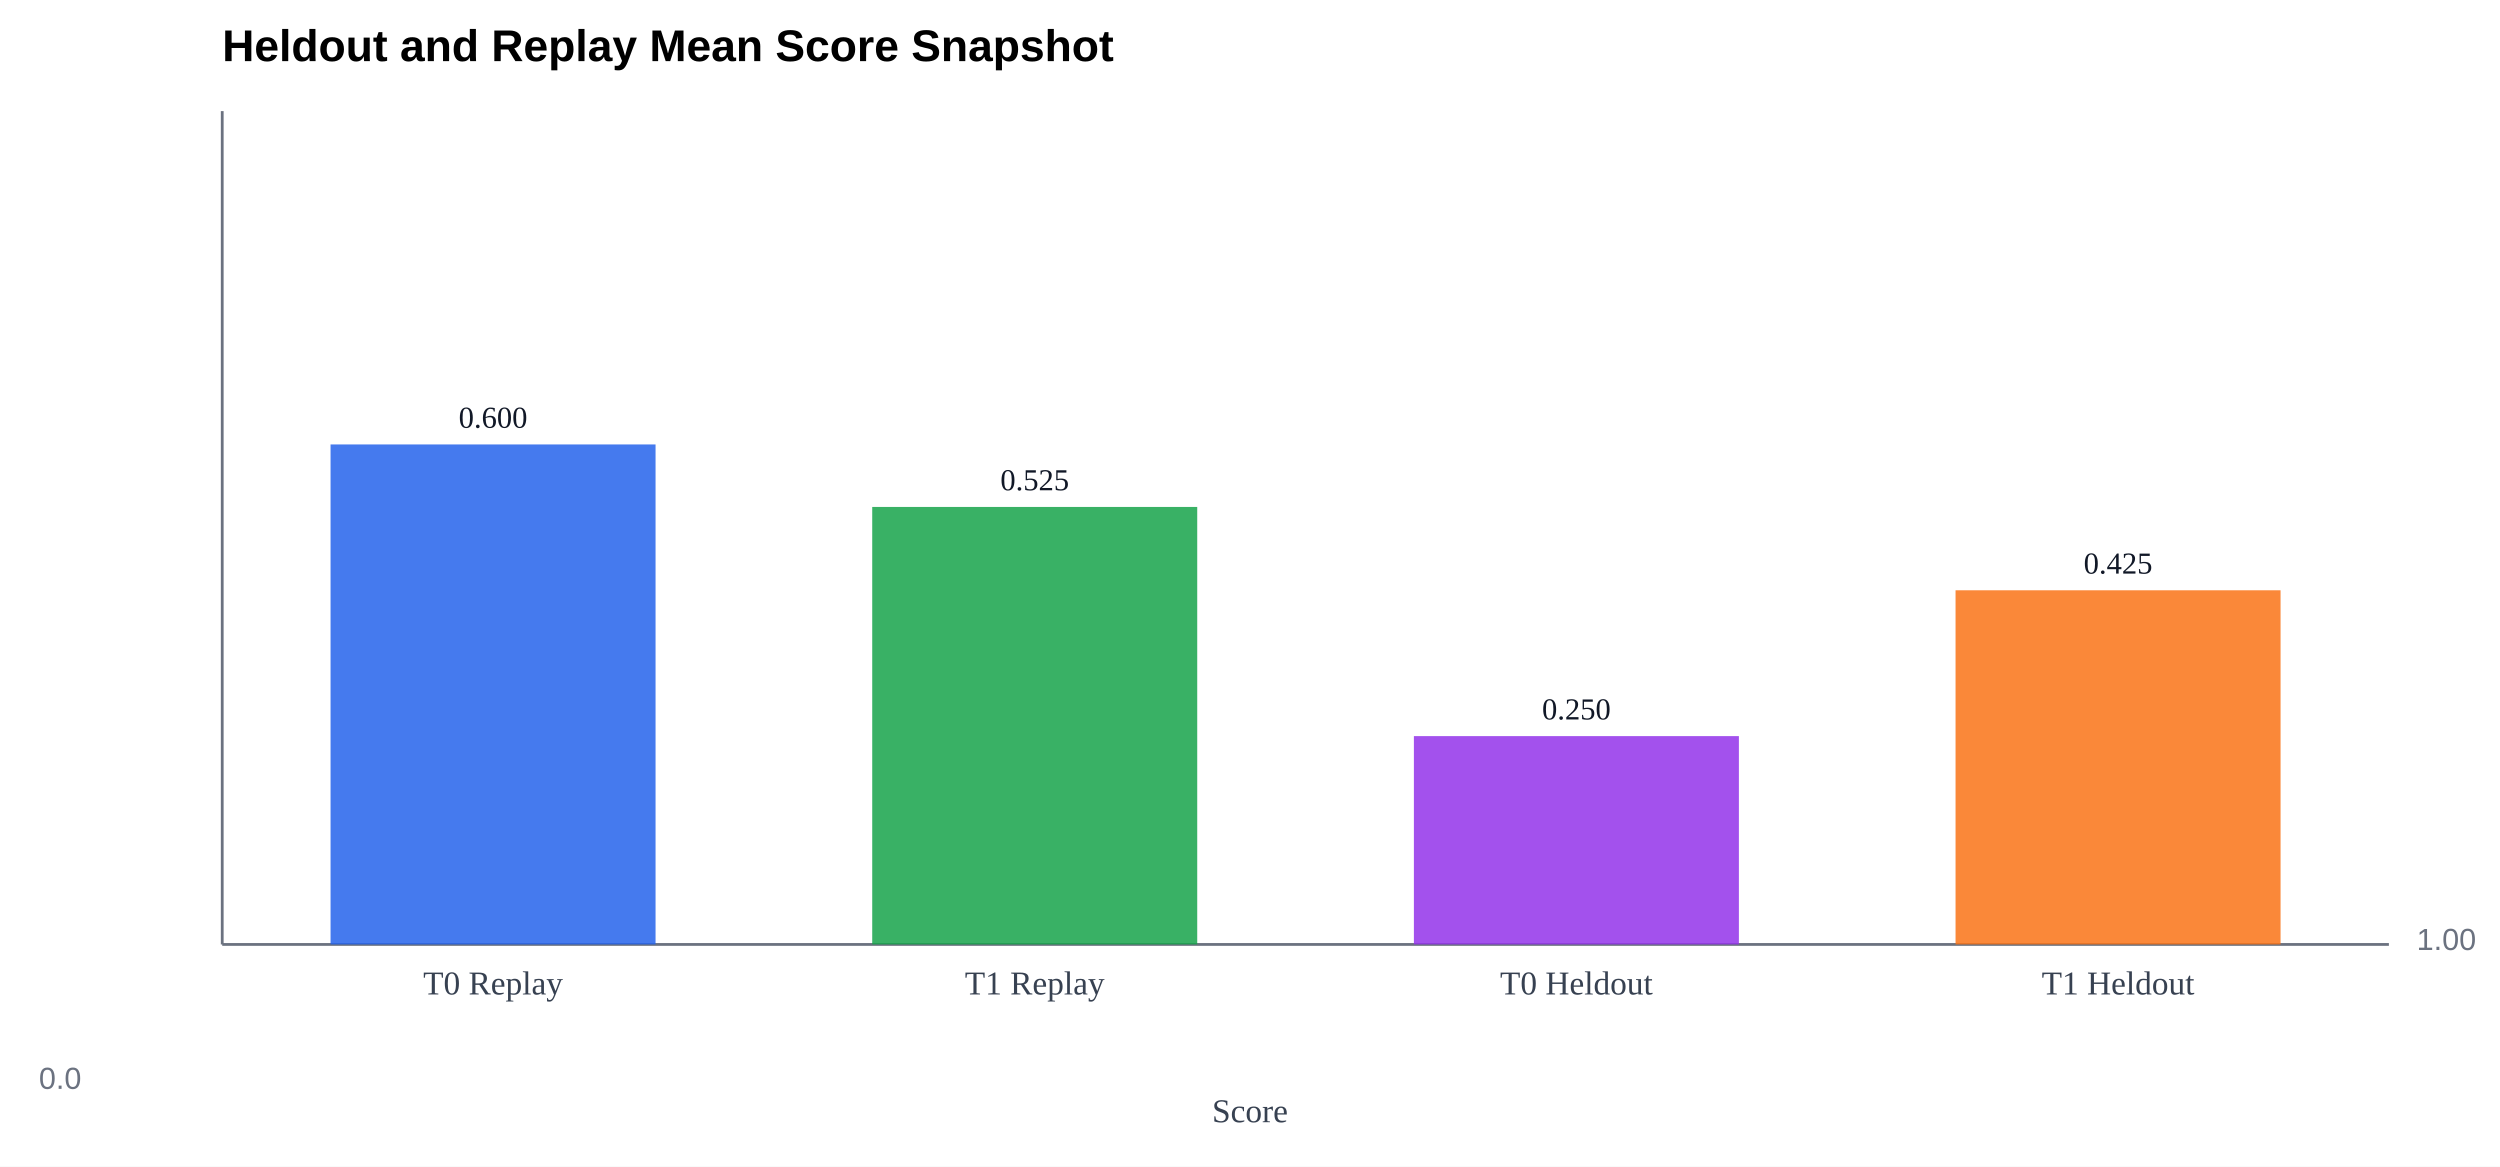
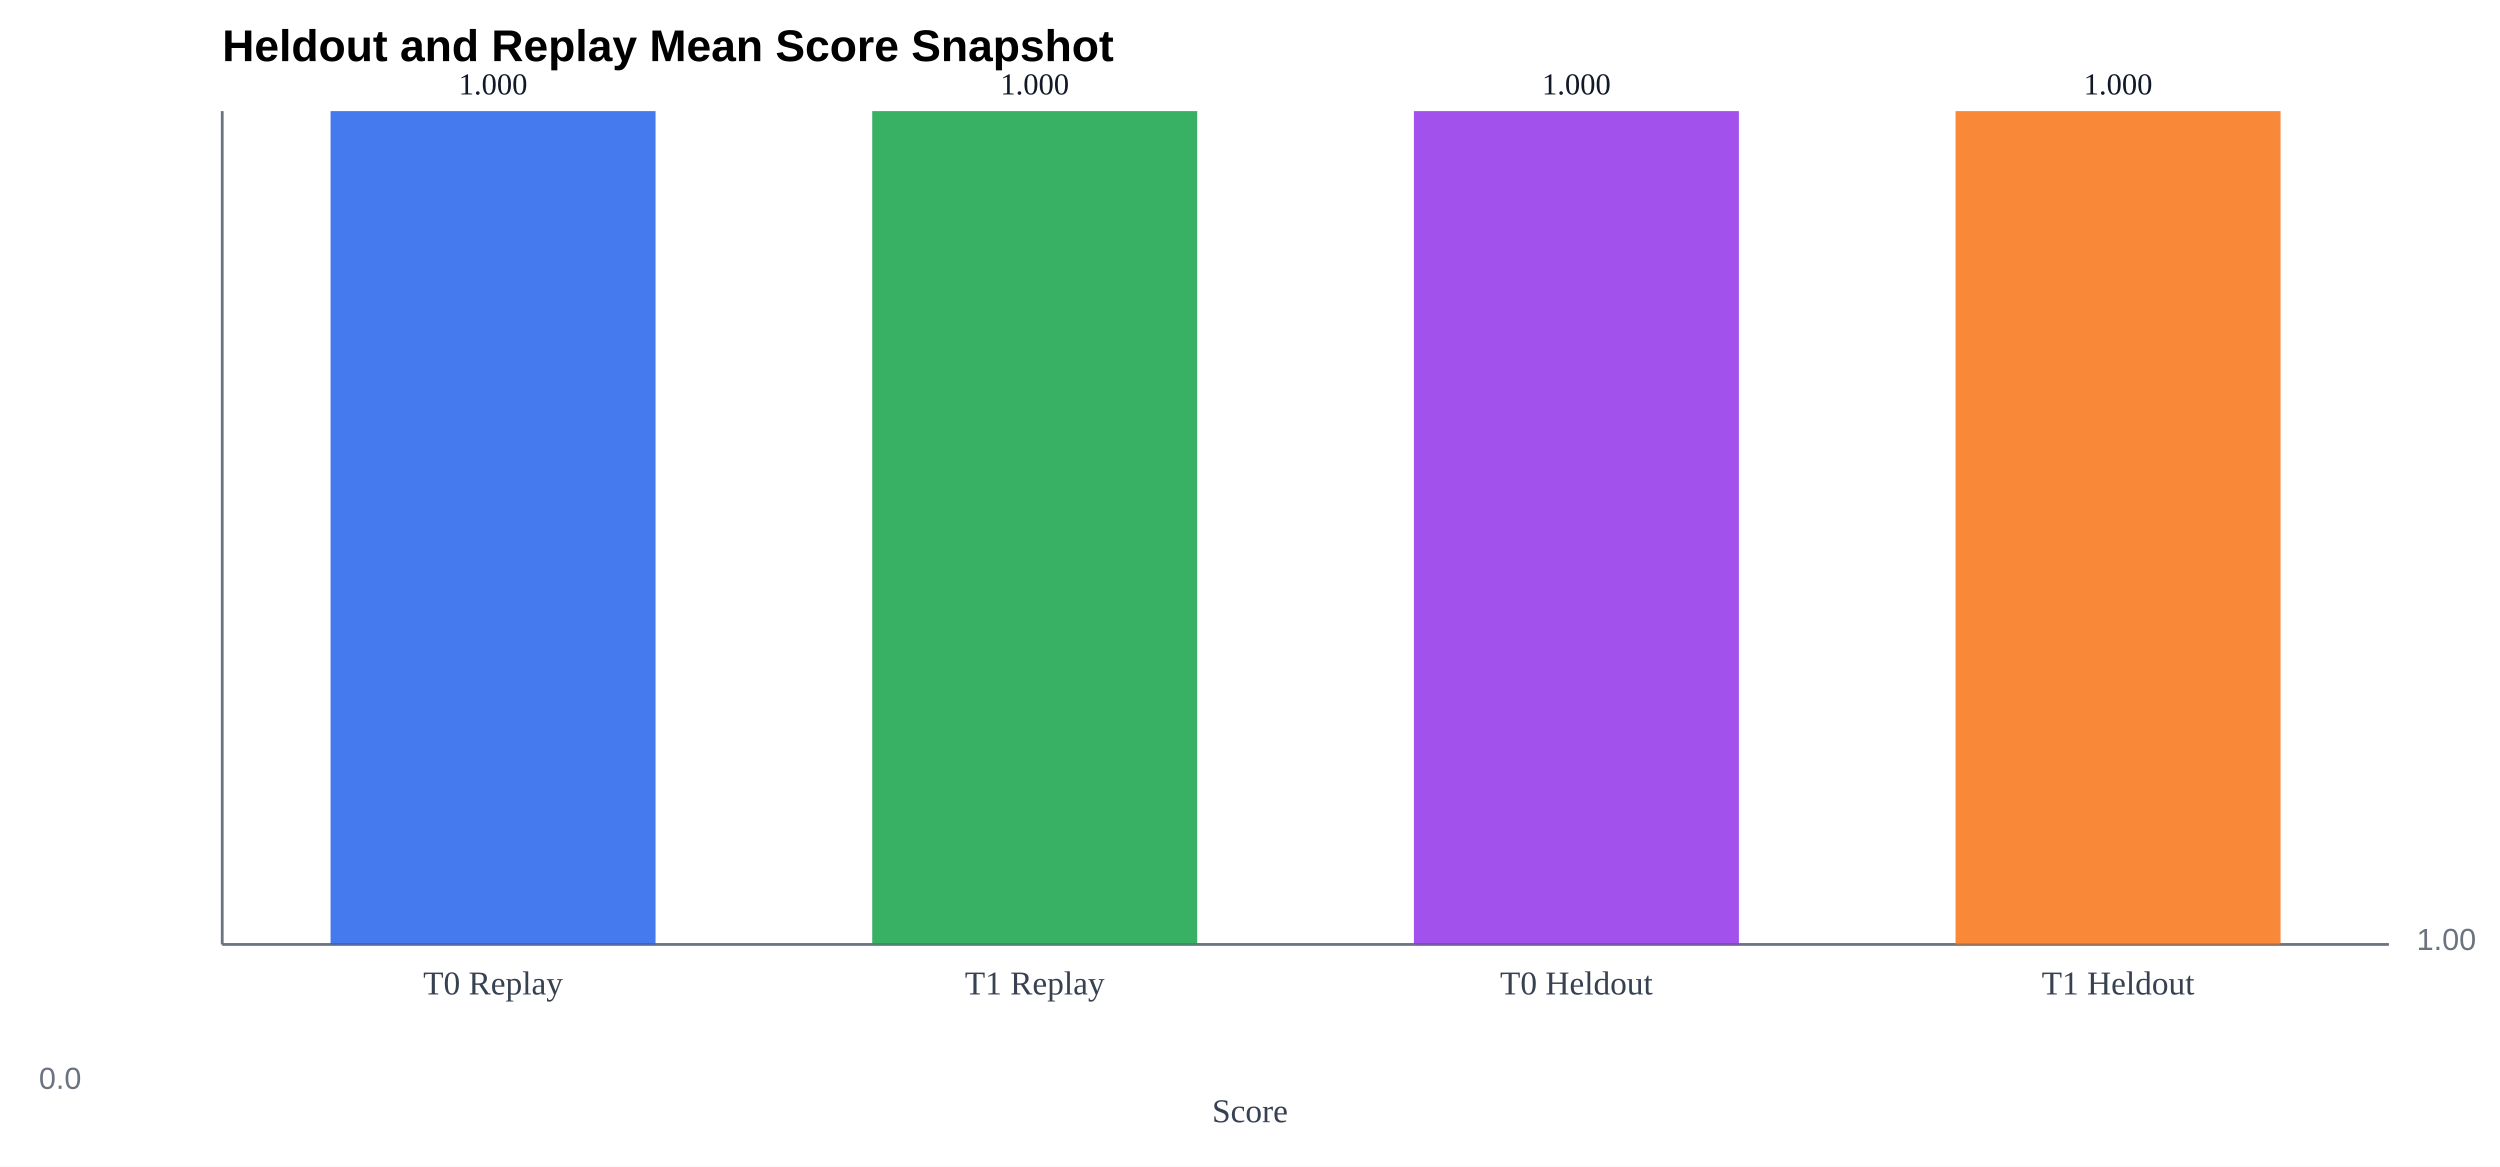
<svg xmlns="http://www.w3.org/2000/svg" width="900" height="420" viewBox="0 0 900 420">
  <rect x="0" y="0" width="100%" height="100%" fill="#ffffff" />
  <text x="80" y="22" font-family="Arial" font-size="16" font-weight="700">Heldout and Replay Mean Score Snapshot</text>
  <line x1="80" y1="40" x2="80" y2="340" stroke="#6b7280" stroke-width="1" />
  <line x1="80" y1="340" x2="860" y2="340" stroke="#6b7280" stroke-width="1" />
-   <rect x="119.00" y="160.00" width="117.00" height="180.00" fill="#2563eb" opacity="0.85" />
-   <text x="177.50" y="154.00" text-anchor="middle" font-size="11" fill="#111827">0.600</text>
+   <rect x="119.00" y="40.00" width="117.00" height="300.00" fill="#2563eb" opacity="0.85" />
+   <text x="177.50" y="34.00" text-anchor="middle" font-size="11" fill="#111827">1.000</text>
  <text x="177.50" y="358.00" text-anchor="middle" font-size="12" fill="#374151">T0 Replay</text>
-   <rect x="314.00" y="182.50" width="117.00" height="157.50" fill="#16a34a" opacity="0.85" />
-   <text x="372.50" y="176.50" text-anchor="middle" font-size="11" fill="#111827">0.525</text>
+   <rect x="314.00" y="40.00" width="117.00" height="300.00" fill="#16a34a" opacity="0.85" />
+   <text x="372.50" y="34.00" text-anchor="middle" font-size="11" fill="#111827">1.000</text>
  <text x="372.50" y="358.00" text-anchor="middle" font-size="12" fill="#374151">T1 Replay</text>
-   <rect x="509.00" y="265.00" width="117.00" height="75.00" fill="#9333ea" opacity="0.85" />
-   <text x="567.50" y="259.00" text-anchor="middle" font-size="11" fill="#111827">0.250</text>
+   <rect x="509.00" y="40.00" width="117.00" height="300.00" fill="#9333ea" opacity="0.85" />
+   <text x="567.50" y="34.00" text-anchor="middle" font-size="11" fill="#111827">1.000</text>
  <text x="567.50" y="358.00" text-anchor="middle" font-size="12" fill="#374151">T0 Heldout</text>
-   <rect x="704.00" y="212.50" width="117.00" height="127.50" fill="#f97316" opacity="0.85" />
-   <text x="762.50" y="206.50" text-anchor="middle" font-size="11" fill="#111827">0.425</text>
+   <rect x="704.00" y="40.00" width="117.00" height="300.00" fill="#f97316" opacity="0.85" />
+   <text x="762.50" y="34.00" text-anchor="middle" font-size="11" fill="#111827">1.000</text>
  <text x="762.50" y="358.00" text-anchor="middle" font-size="12" fill="#374151">T1 Heldout</text>
  <text x="14" y="392" font-family="Arial, Helvetica, sans-serif" font-size="11" fill="#6b7280" font-weight="normal">0.0</text>
  <text x="870" y="342" font-family="Arial, Helvetica, sans-serif" font-size="11" fill="#6b7280" font-weight="normal">1.00</text>
  <text x="450.0" y="404" text-anchor="middle" font-size="12" fill="#374151">Score</text>
</svg>
